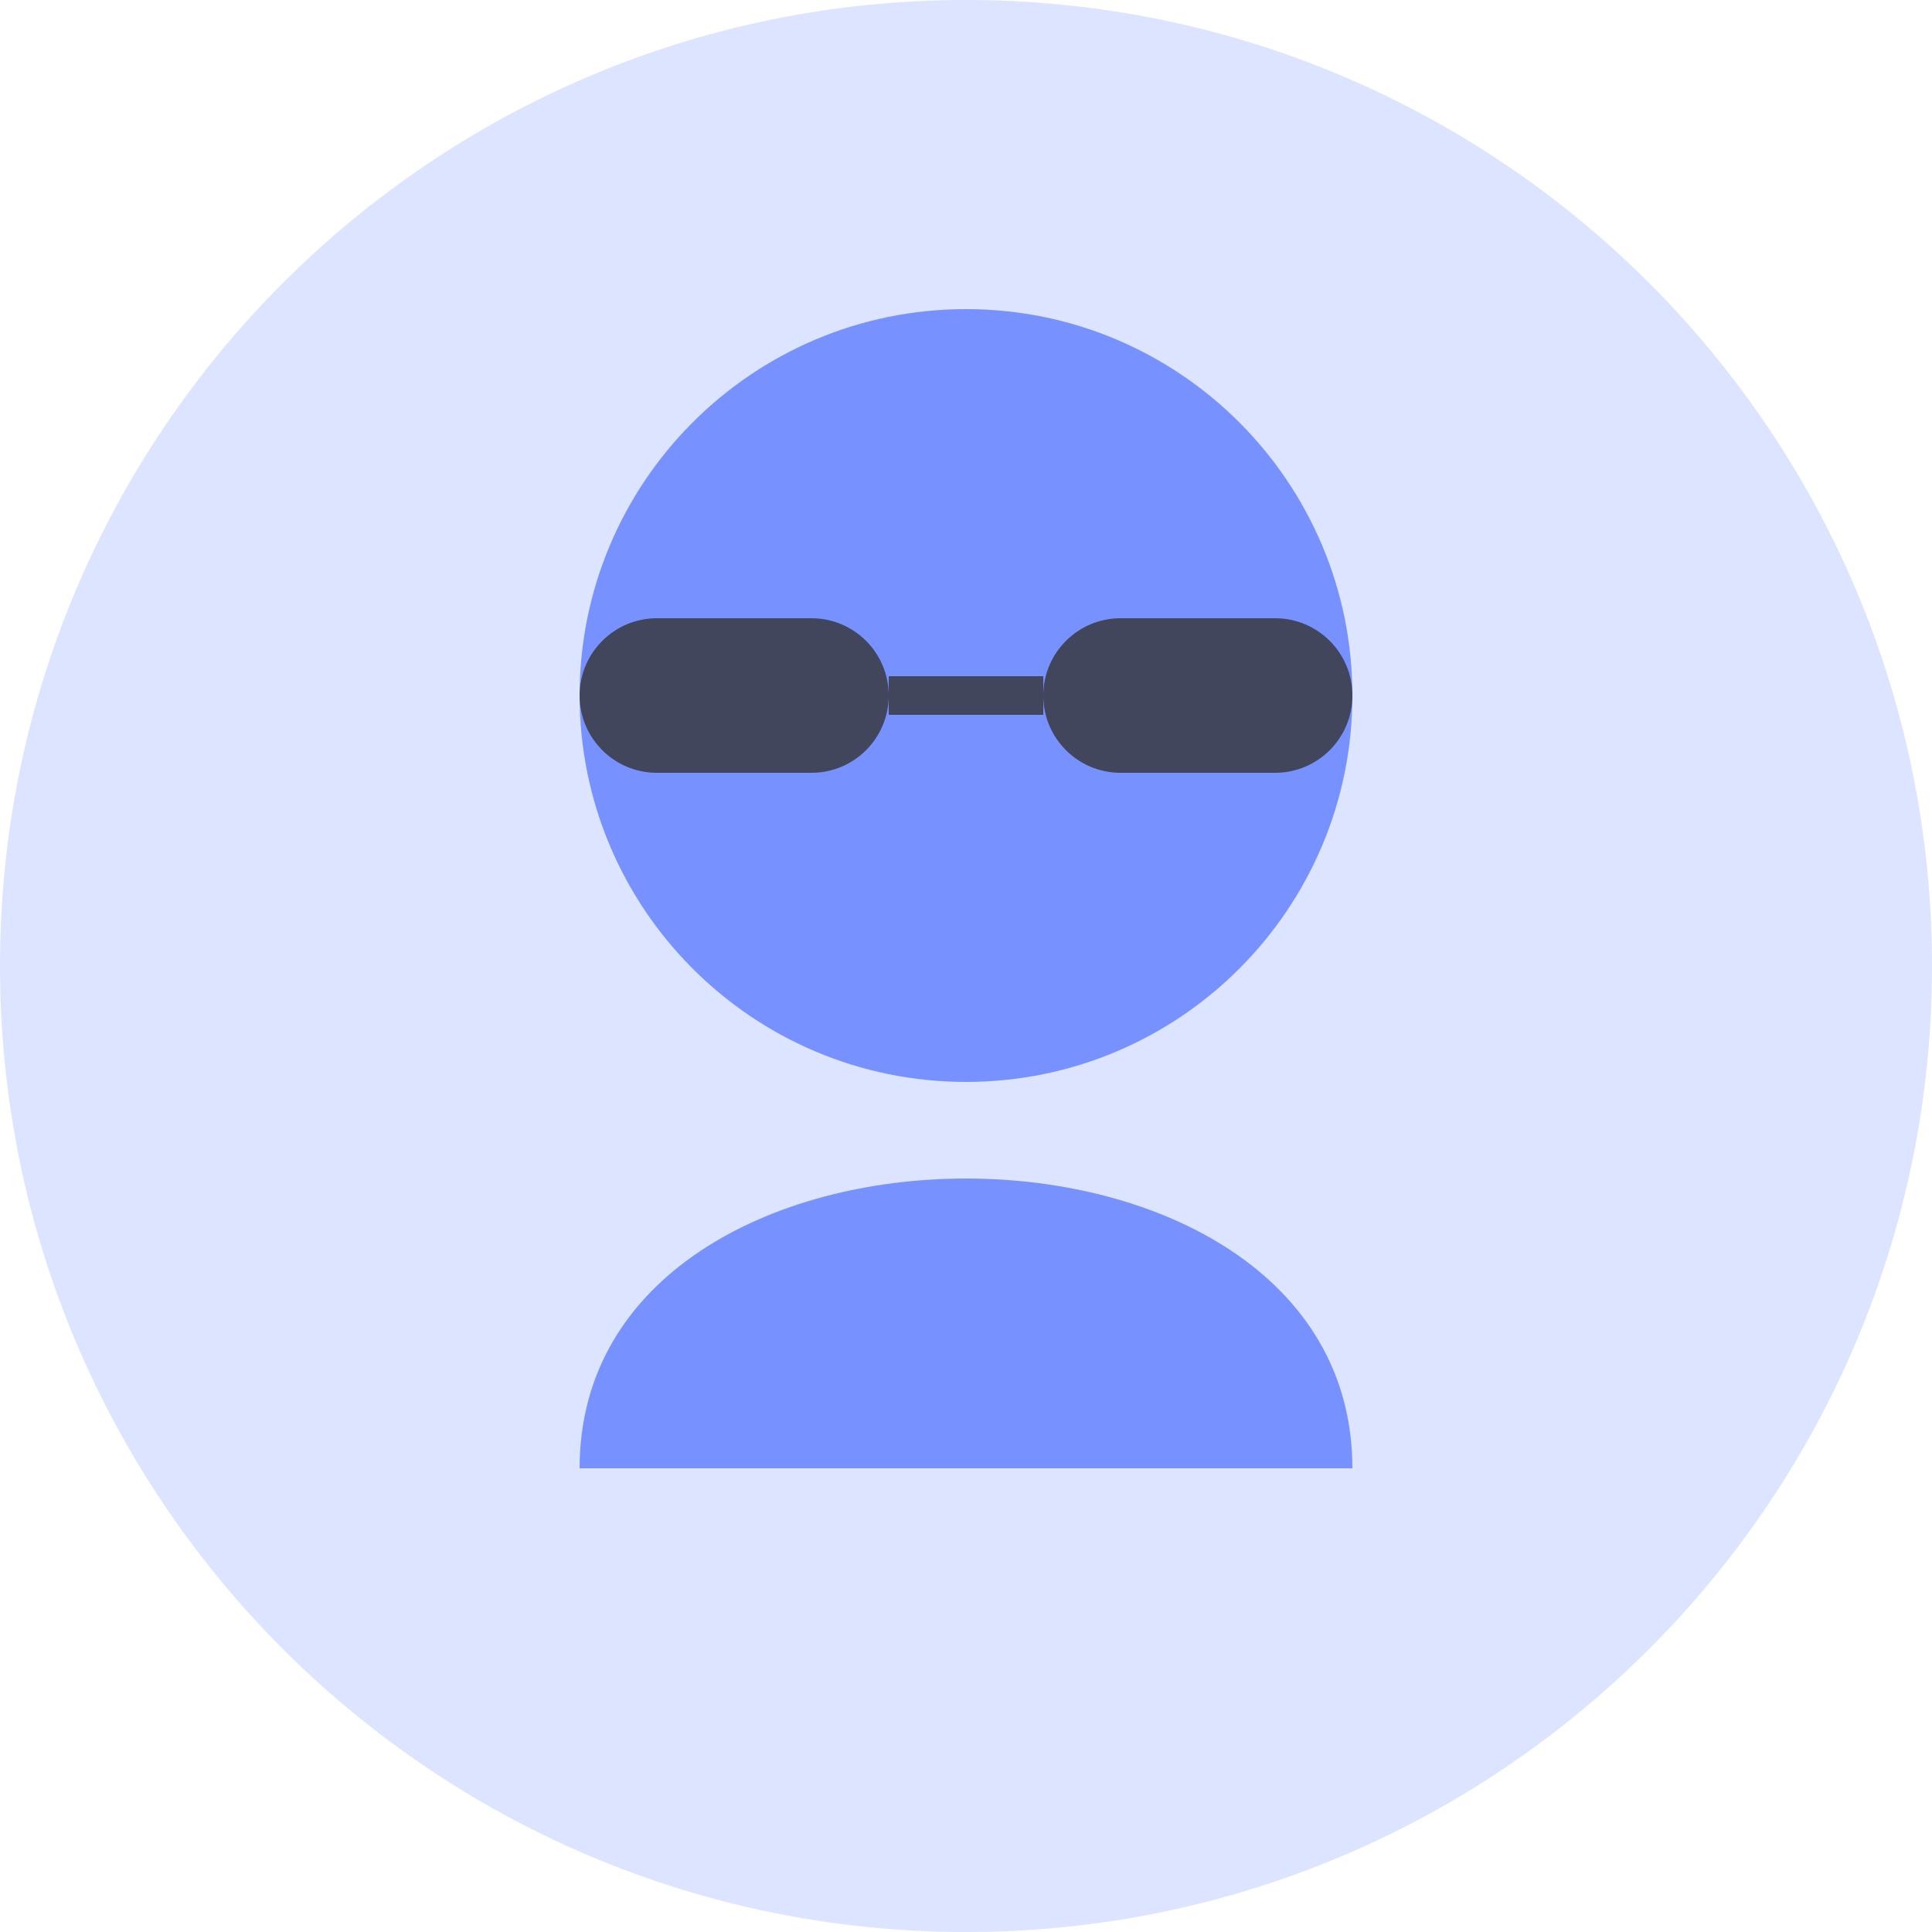
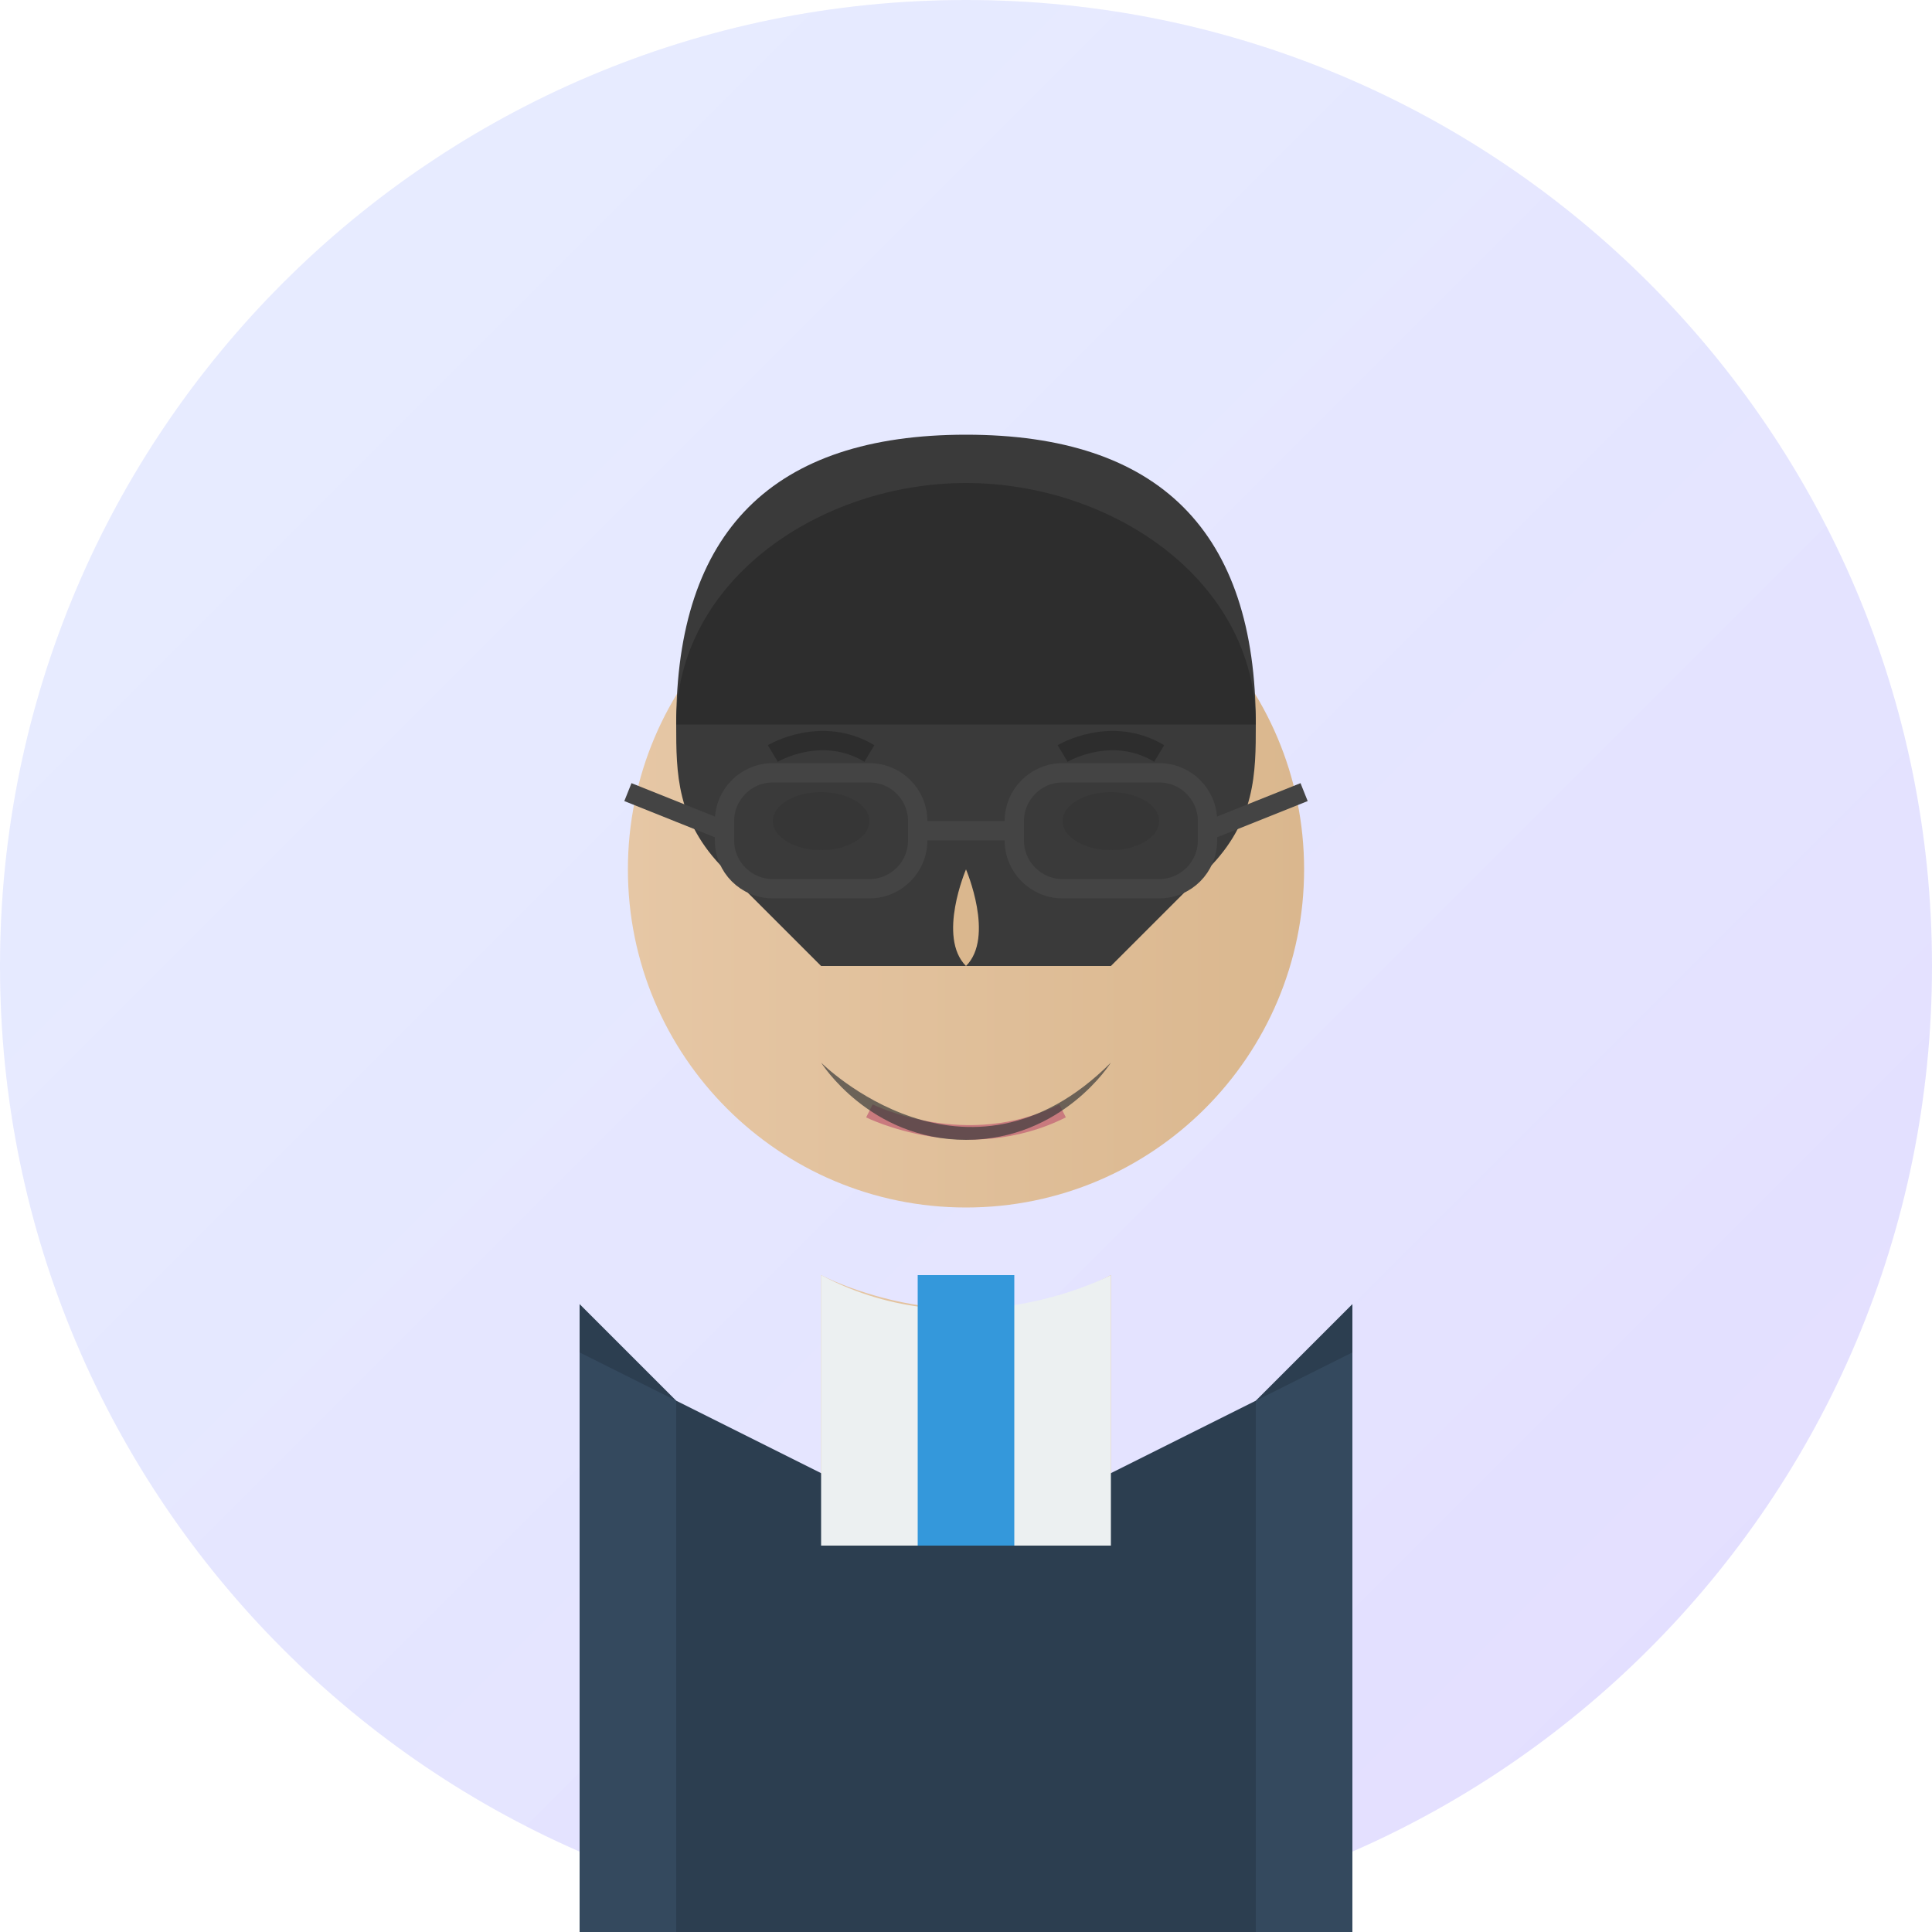
- <svg xmlns="http://www.w3.org/2000/svg" width="50" height="50" viewBox="0 0 50 50">
-   <circle cx="25" cy="25" r="25" fill="#dce4ff" />
-   <circle cx="25" cy="18" r="10" fill="#4c6fff" opacity="0.7" />
-   <path d="M15,38 C15,28 35,28 35,38" fill="#4c6fff" opacity="0.7" />
-   <rect x="15" y="16" width="8" height="4" rx="2" ry="2" fill="#333" opacity="0.8" />
-   <rect x="27" y="16" width="8" height="4" rx="2" ry="2" fill="#333" opacity="0.8" />
-   <line x1="23" y1="18" x2="27" y2="18" stroke="#333" stroke-width="1" opacity="0.8" />
+ <svg xmlns="http://www.w3.org/2000/svg" width="200" height="200" viewBox="0 0 200 200">
+   <circle cx="100" cy="100" r="100" fill="#f0f4ff" />
+   <circle cx="100" cy="100" r="100" fill="url(#avatarGrad)" />
+   <defs>
+     <linearGradient id="avatarGrad" x1="0%" y1="0%" x2="100%" y2="100%">
+       <stop offset="0%" style="stop-color:#4c6fff;stop-opacity:0.05" />
+       <stop offset="100%" style="stop-color:#7000ff;stop-opacity:0.1" />
+     </linearGradient>
+     <linearGradient id="skinTone" x1="0%" y1="0%" x2="100%" y2="0%">
+       <stop offset="0%" style="stop-color:#e6c7a5;stop-opacity:1" />
+       <stop offset="100%" style="stop-color:#dab78e;stop-opacity:1" />
+     </linearGradient>
+   </defs>
+   <path d="M85,132 C85,132 100,140 115,132 L115,160 L85,160 Z" fill="url(#skinTone)" />
+   <circle cx="100" cy="90" r="35" fill="url(#skinTone)" />
+   <path d="M70,75 C70,55 80,45 100,45 C120,45 130,55 130,75 C130,80 130,85 125,90             C120,95 115,100 115,100 L85,100 C85,100 80,95 75,90 C70,85 70,80 70,75 Z" fill="#3a3a3a" />
+   <path d="M70,75 C70,60 85,50 100,50 C115,50 130,60 130,75 Z" fill="#2d2d2d" />
+   <ellipse cx="85" cy="85" rx="5" ry="3" fill="#363636" />
+   <ellipse cx="115" cy="85" rx="5" ry="3" fill="#363636" />
+   <path d="M80,78 C80,78 85,75 90,78" stroke="#2d2d2d" stroke-width="2" fill="none" />
+   <path d="M110,78 C110,78 115,75 120,78" stroke="#2d2d2d" stroke-width="2" fill="none" />
+   <path d="M100,90 C100,90 103,97 100,100 C97,97 100,90 100,90" fill="#dab78e" />
+   <path d="M90,115 C90,115 100,120 110,115" stroke="#c97a7e" stroke-width="1.5" fill="none" />
+   <rect x="75" y="80" width="20" height="12" rx="5" ry="5" stroke="#444" stroke-width="2" fill="none" />
+   <rect x="105" y="80" width="20" height="12" rx="5" ry="5" stroke="#444" stroke-width="2" fill="none" />
+   <line x1="95" y1="86" x2="105" y2="86" stroke="#444" stroke-width="2" />
+   <line x1="75" y1="86" x2="65" y2="82" stroke="#444" stroke-width="2" />
+   <line x1="125" y1="86" x2="135" y2="82" stroke="#444" stroke-width="2" />
+   <path d="M85,110 C85,110 100,125 115,110 C115,110 110,118 100,118 C90,118 85,110 85,110" fill="#3a3a3a" opacity="0.7" />
+   <path d="M60,135 L60,200 L140,200 L140,135 L130,145 L100,160 L70,145 Z" fill="#2c3e50" />
+   <path d="M85,132 L85,160 L115,160 L115,132 C115,132 100,140 85,132 Z" fill="#ecf0f1" />
+   <path d="M95,132 L105,132 L105,160 L95,160 Z" fill="#3498db" />
+   <path d="M60,140 L70,145 L70,200 L60,200 Z" fill="#34495e" />
+   <path d="M140,140 L130,145 L130,200 L140,200 Z" fill="#34495e" />
</svg>
